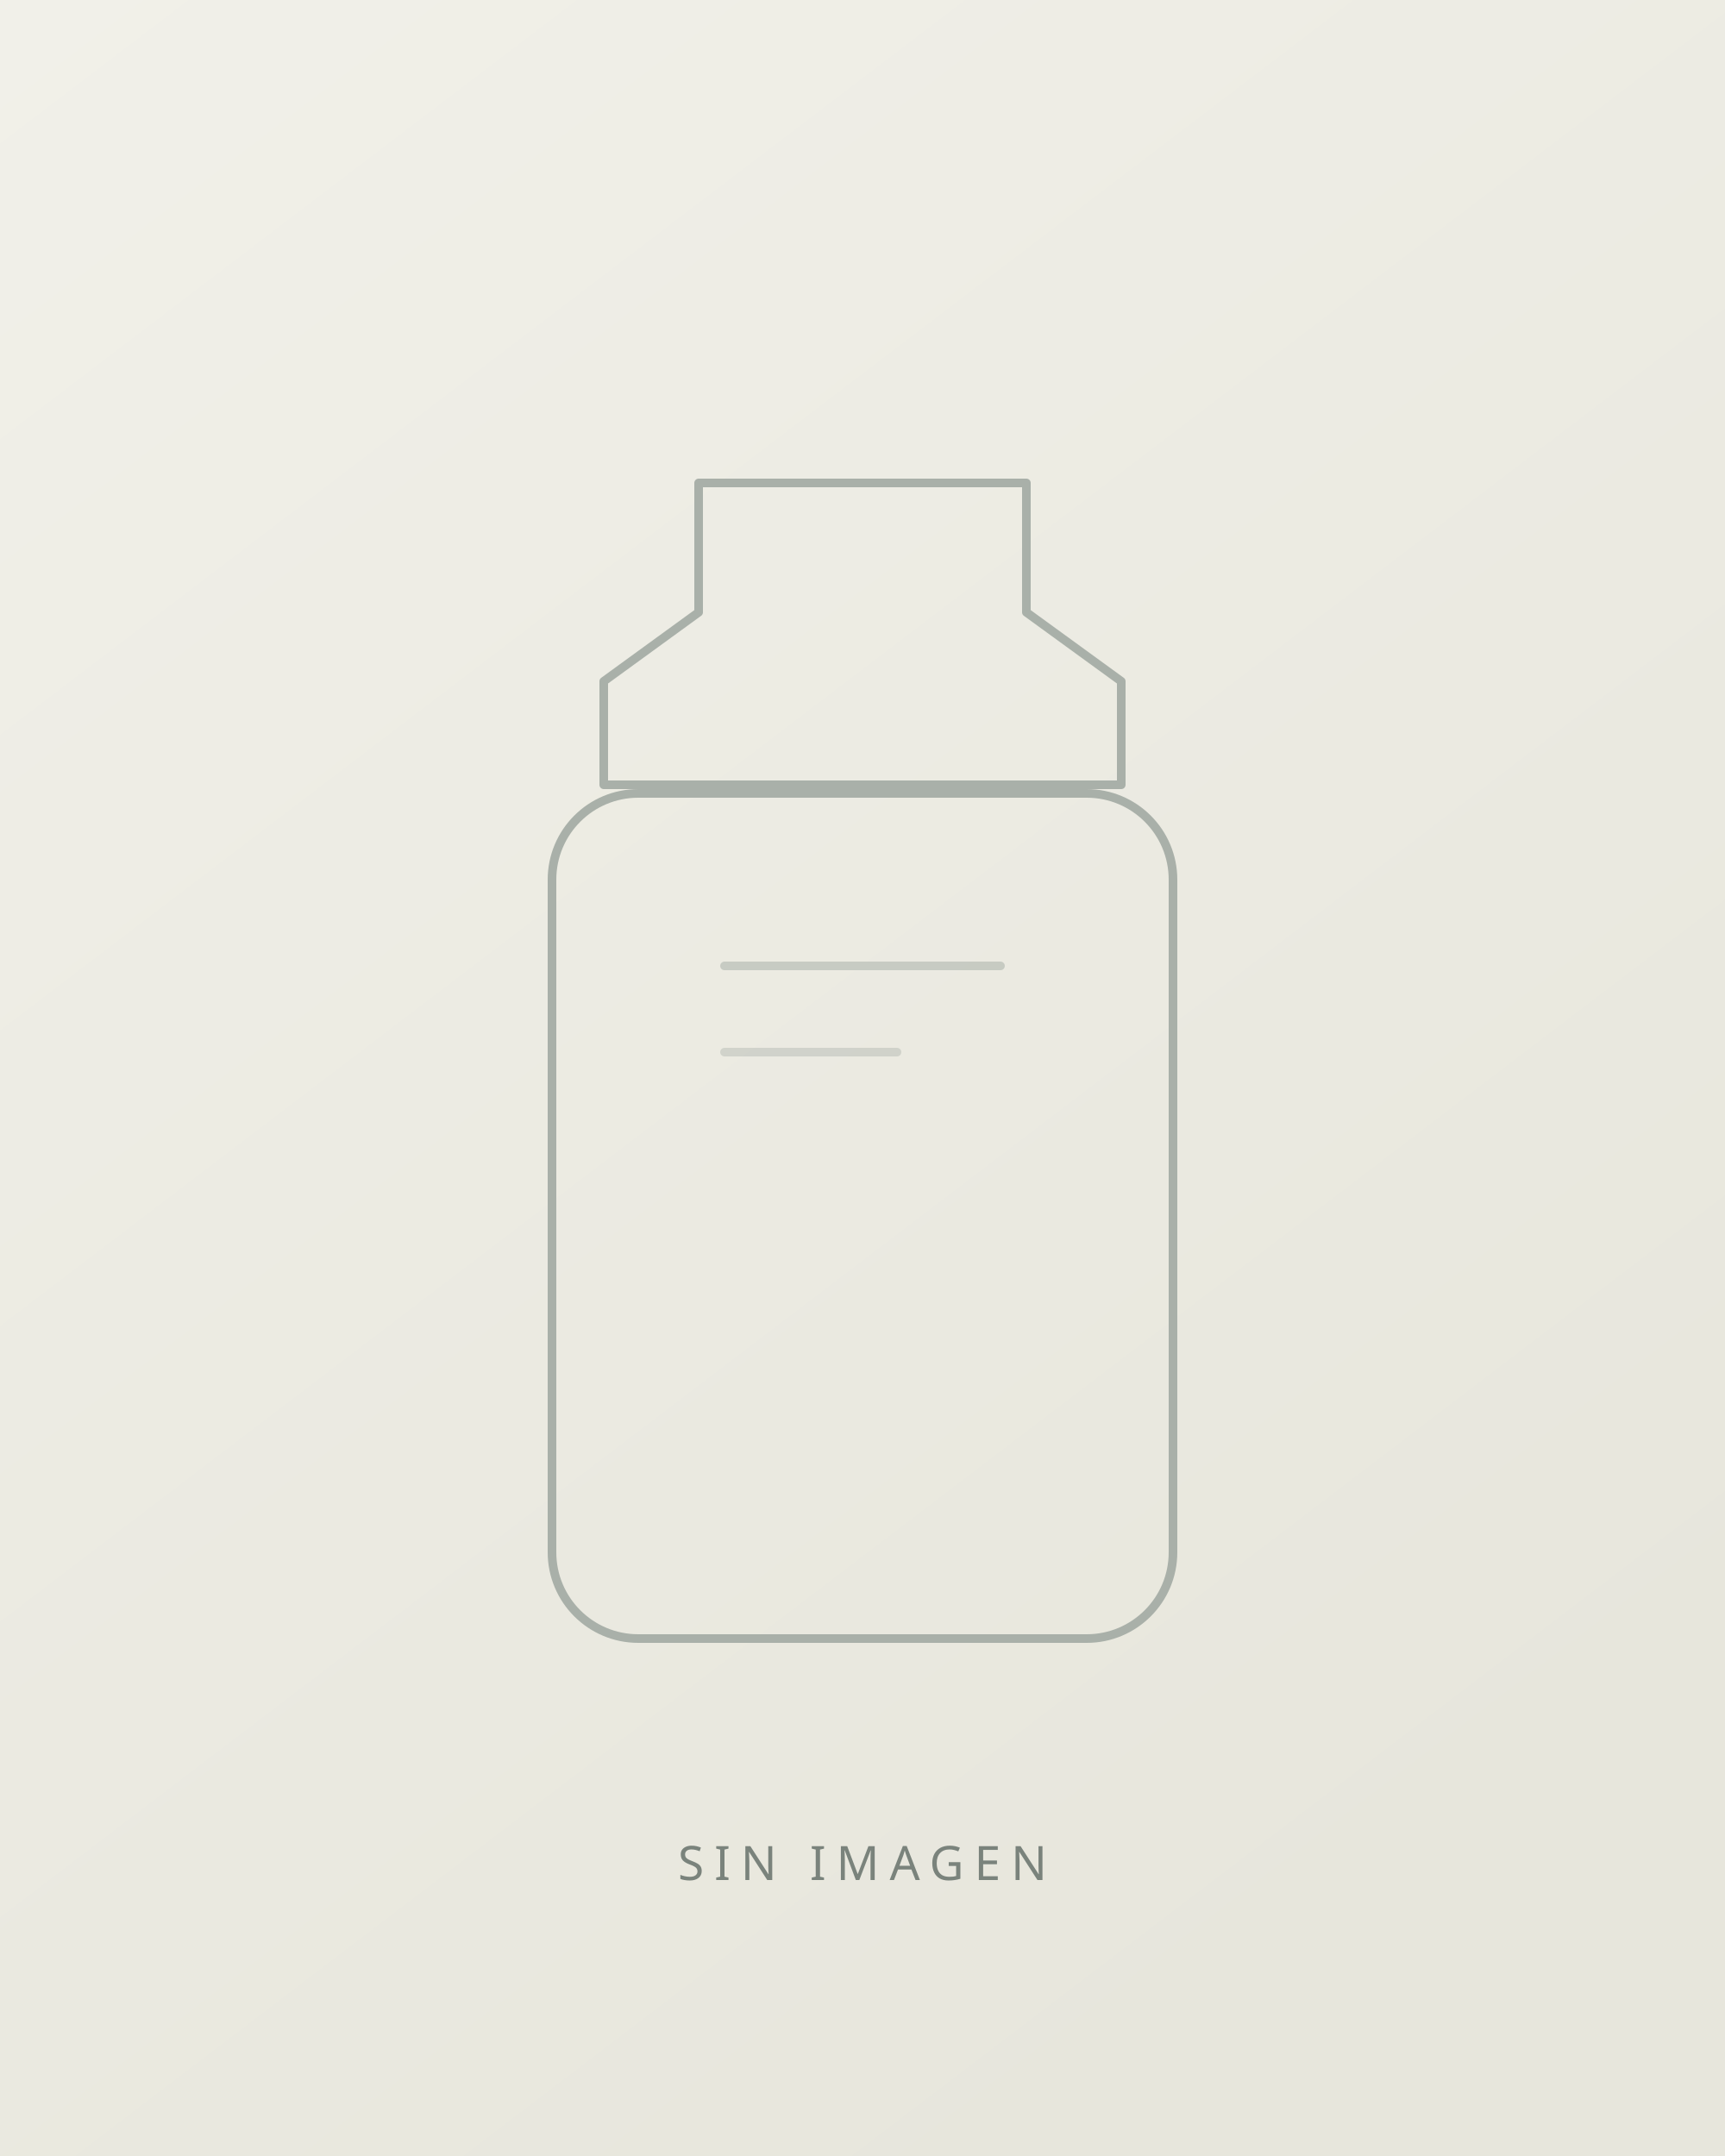
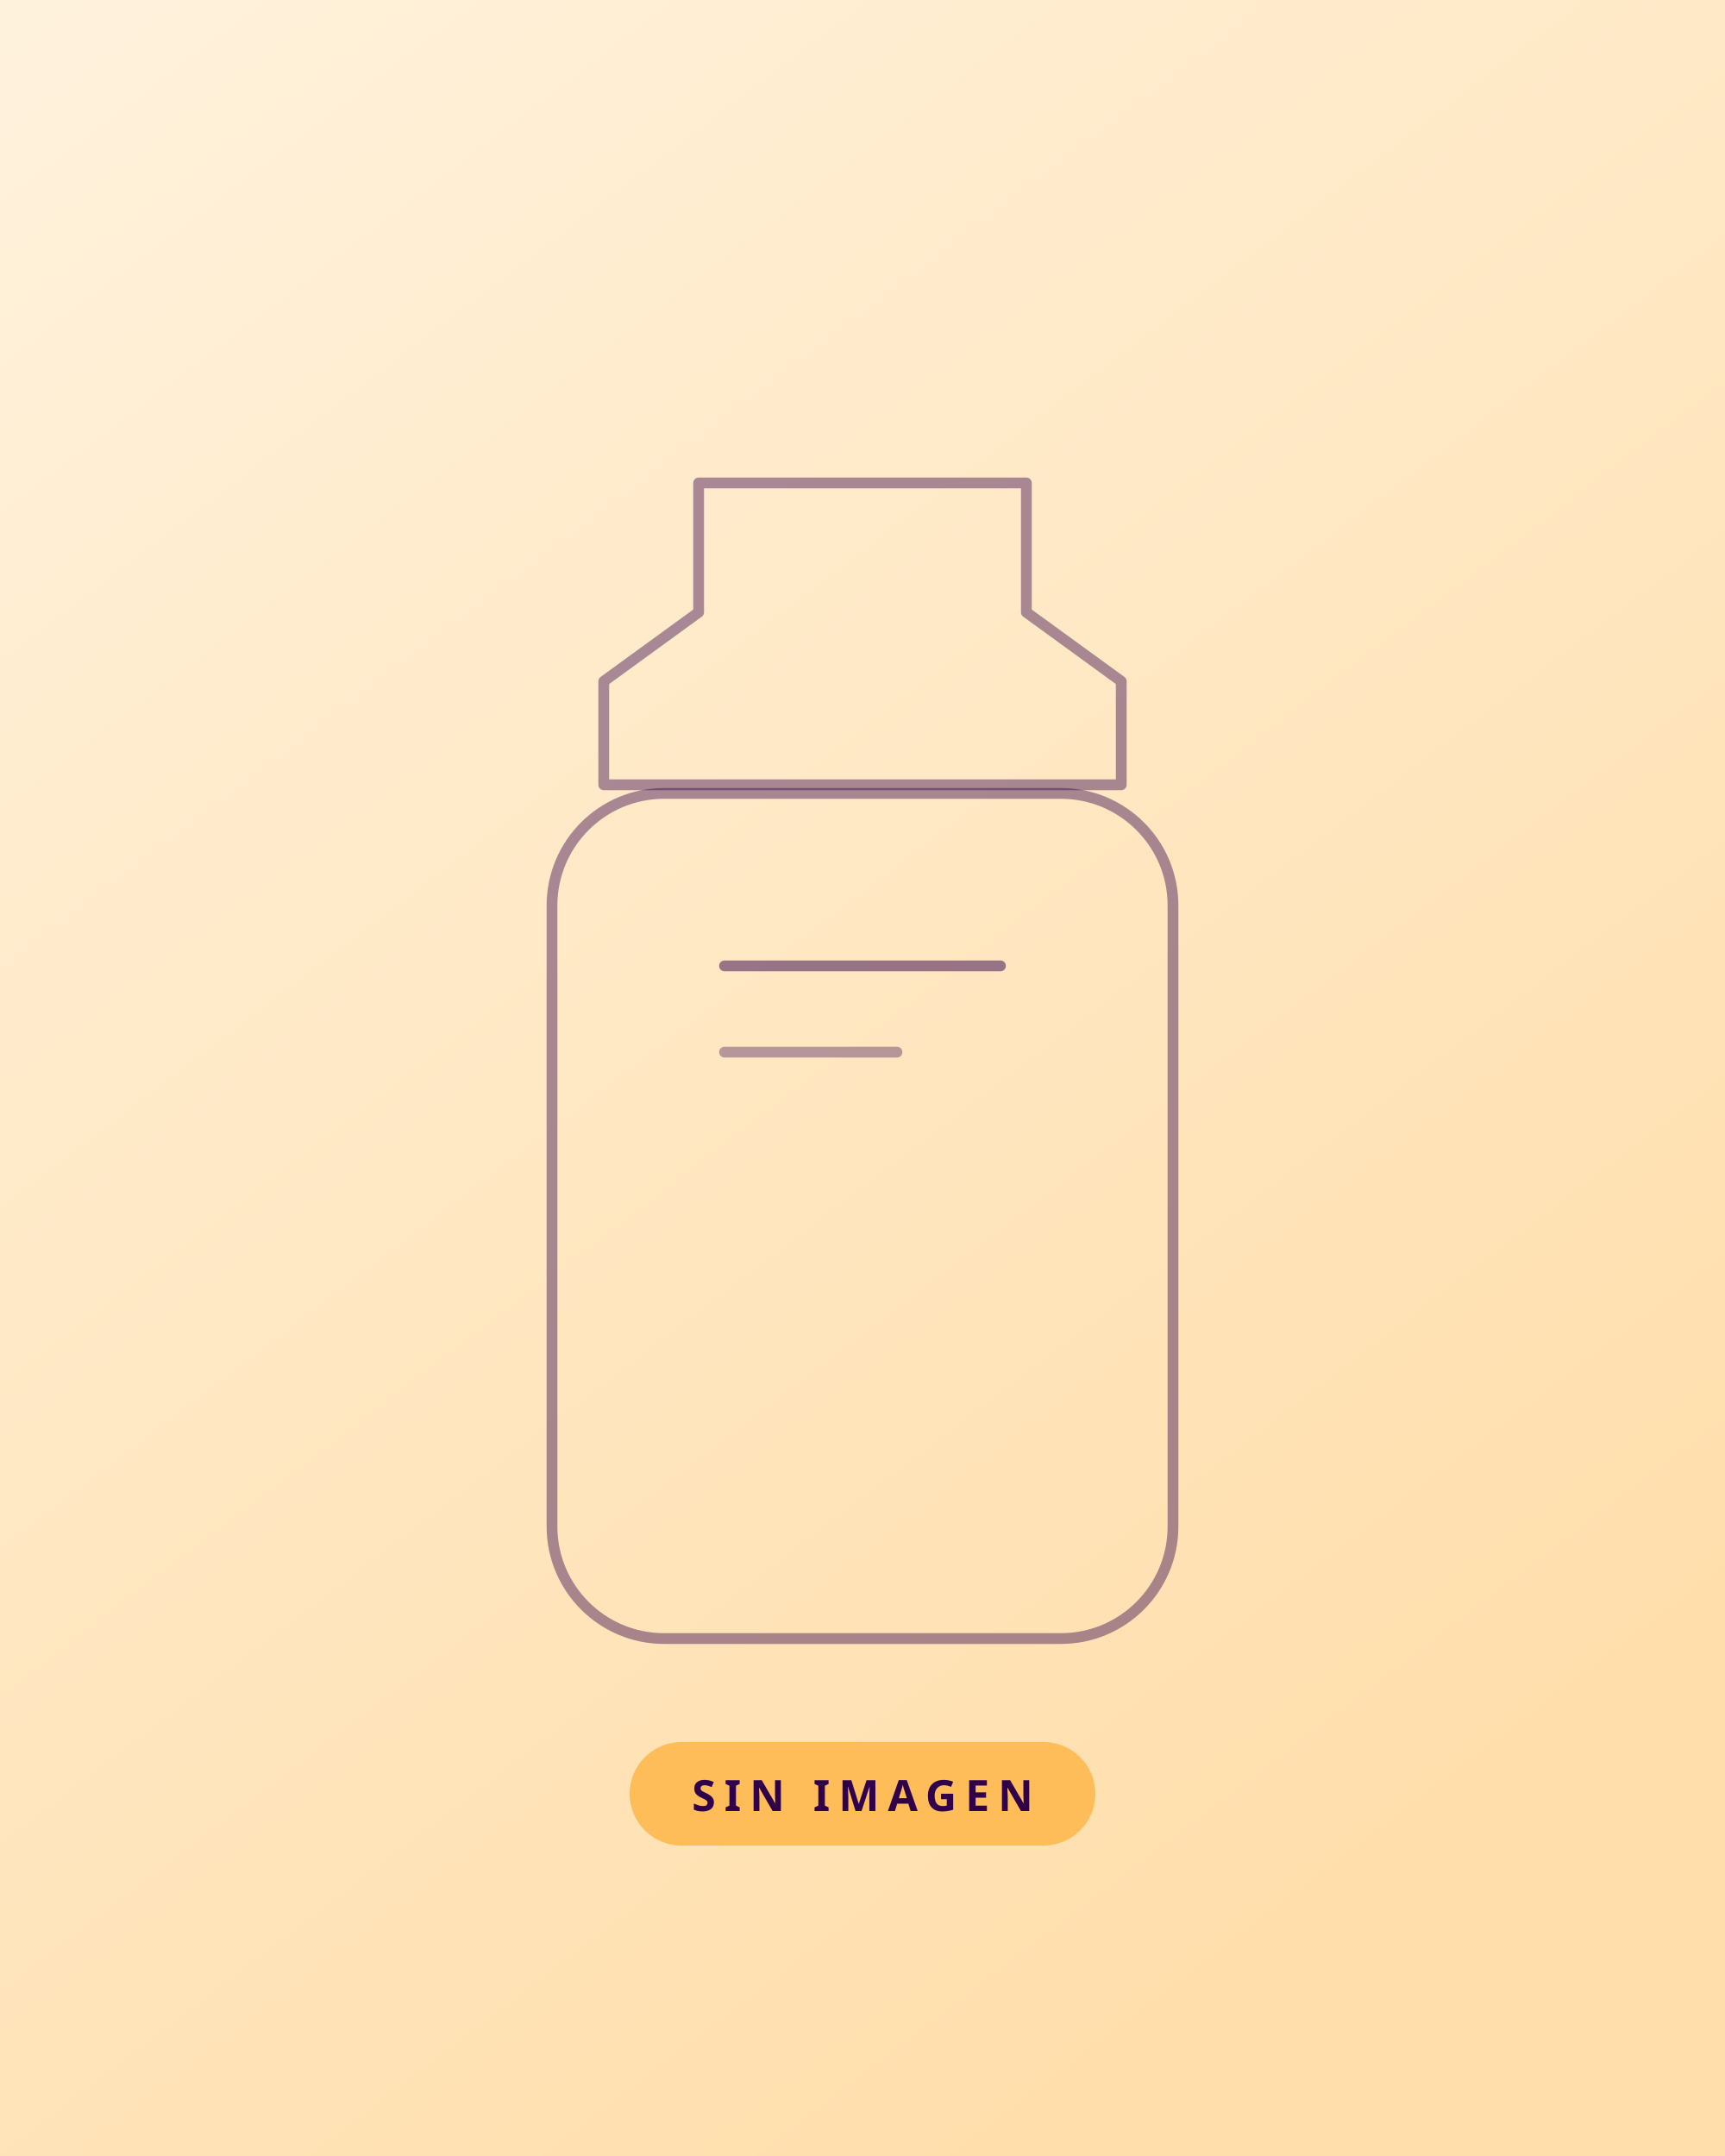
<svg xmlns="http://www.w3.org/2000/svg" viewBox="0 0 400 500" width="400" height="500" role="img" aria-labelledby="phTitle phDesc">
  <defs>
    <linearGradient id="bg" x1="0" y1="0" x2="0.6" y2="1">
-       <stop offset="0" stop-color="#F1F0E9" />
-       <stop offset="1" stop-color="#E7E6DC" />
+       <stop offset="0" stop-color="#FFF2DD" />
+       <stop offset="1" stop-color="#FFDEAB" />
    </linearGradient>
  </defs>
  <rect width="400" height="500" fill="url(#bg)" />
-   <g fill="none" stroke="#A9B0A9" stroke-width="2" stroke-linejoin="round" stroke-linecap="round">
+   <g fill="none" stroke="#30004B" stroke-opacity="0.42" stroke-width="2.5" stroke-linejoin="round" stroke-linecap="round">
    <path d="M162 112h76v30l22 16v24H140v-24l22-16z" />
-     <rect x="128" y="184" width="144" height="196" rx="20" />
-     <path d="M168 224h64" stroke-opacity="0.55" />
-     <path d="M168 244h40" stroke-opacity="0.4" />
+     <rect x="128" y="184" width="144" height="196" rx="26" />
+     <path d="M168 224h64" stroke-opacity="0.5" />
+     <path d="M168 244h40" stroke-opacity="0.35" />
  </g>
-   <text x="200" y="436" text-anchor="middle" font-family="'Segoe UI', system-ui, sans-serif" font-size="11" letter-spacing="2.4" fill="#7A837C">SIN IMAGEN</text>
+   <rect x="146" y="404" width="108" height="24" rx="12" fill="#FEBD59" />
+   <text x="200" y="420" text-anchor="middle" font-family="Nunito, 'Segoe UI', system-ui, sans-serif" font-size="10" font-weight="700" letter-spacing="2" fill="#30004B">SIN IMAGEN</text>
</svg>
